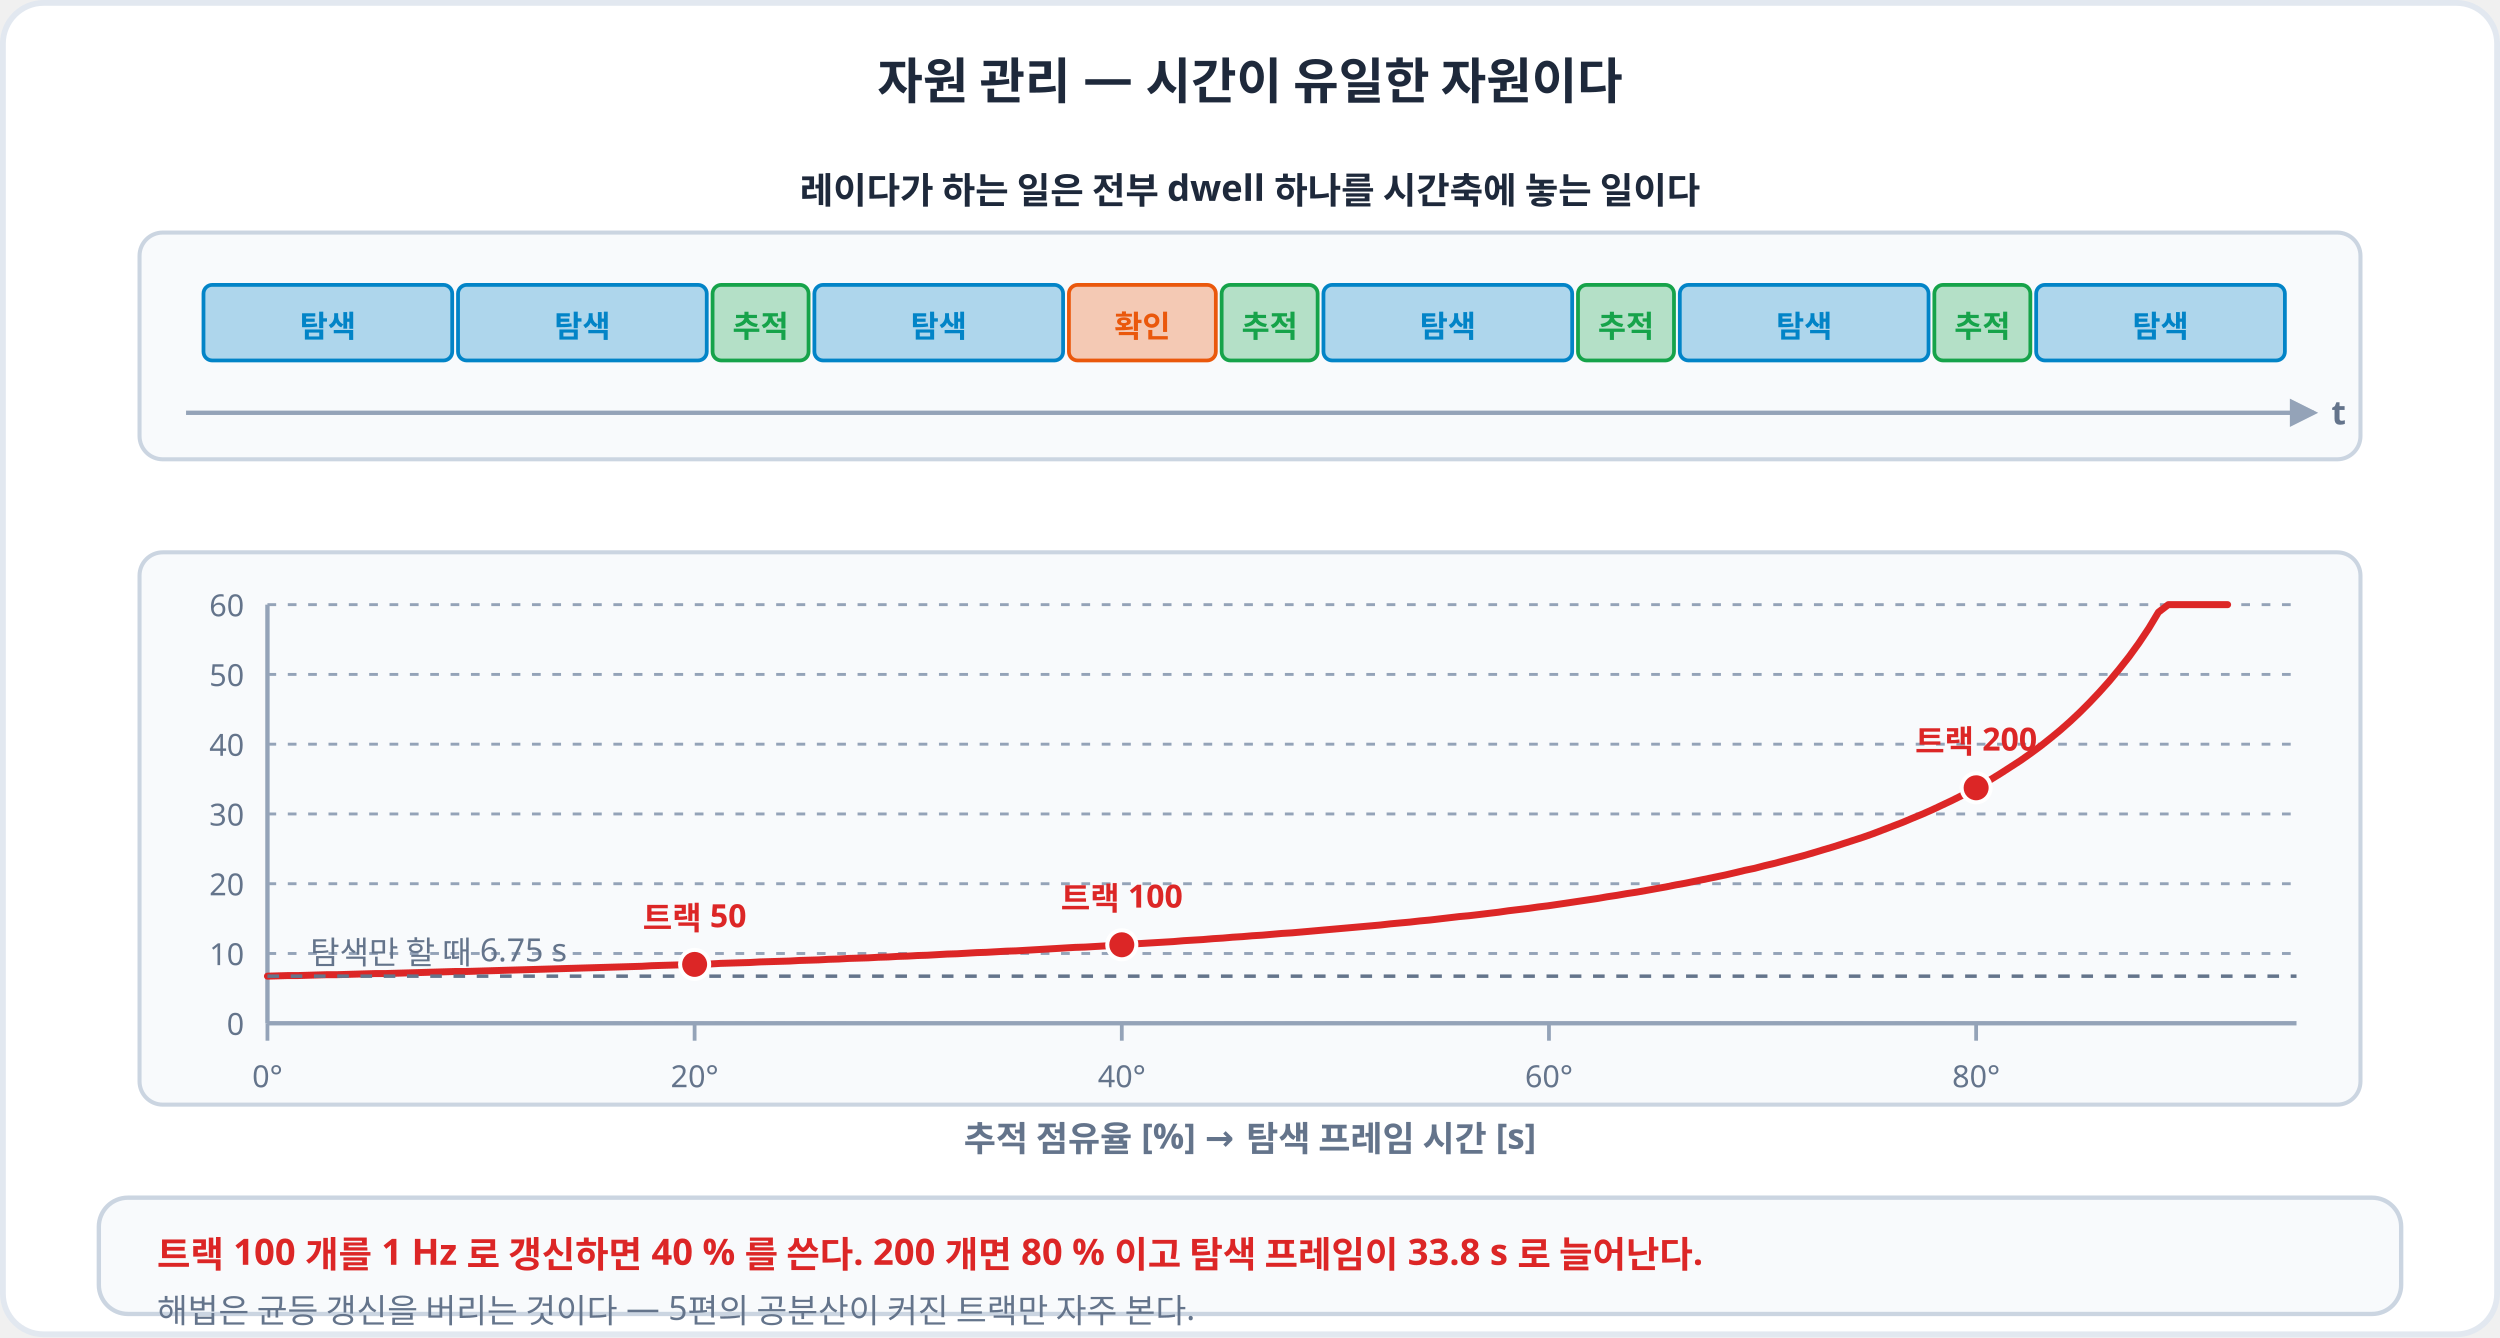
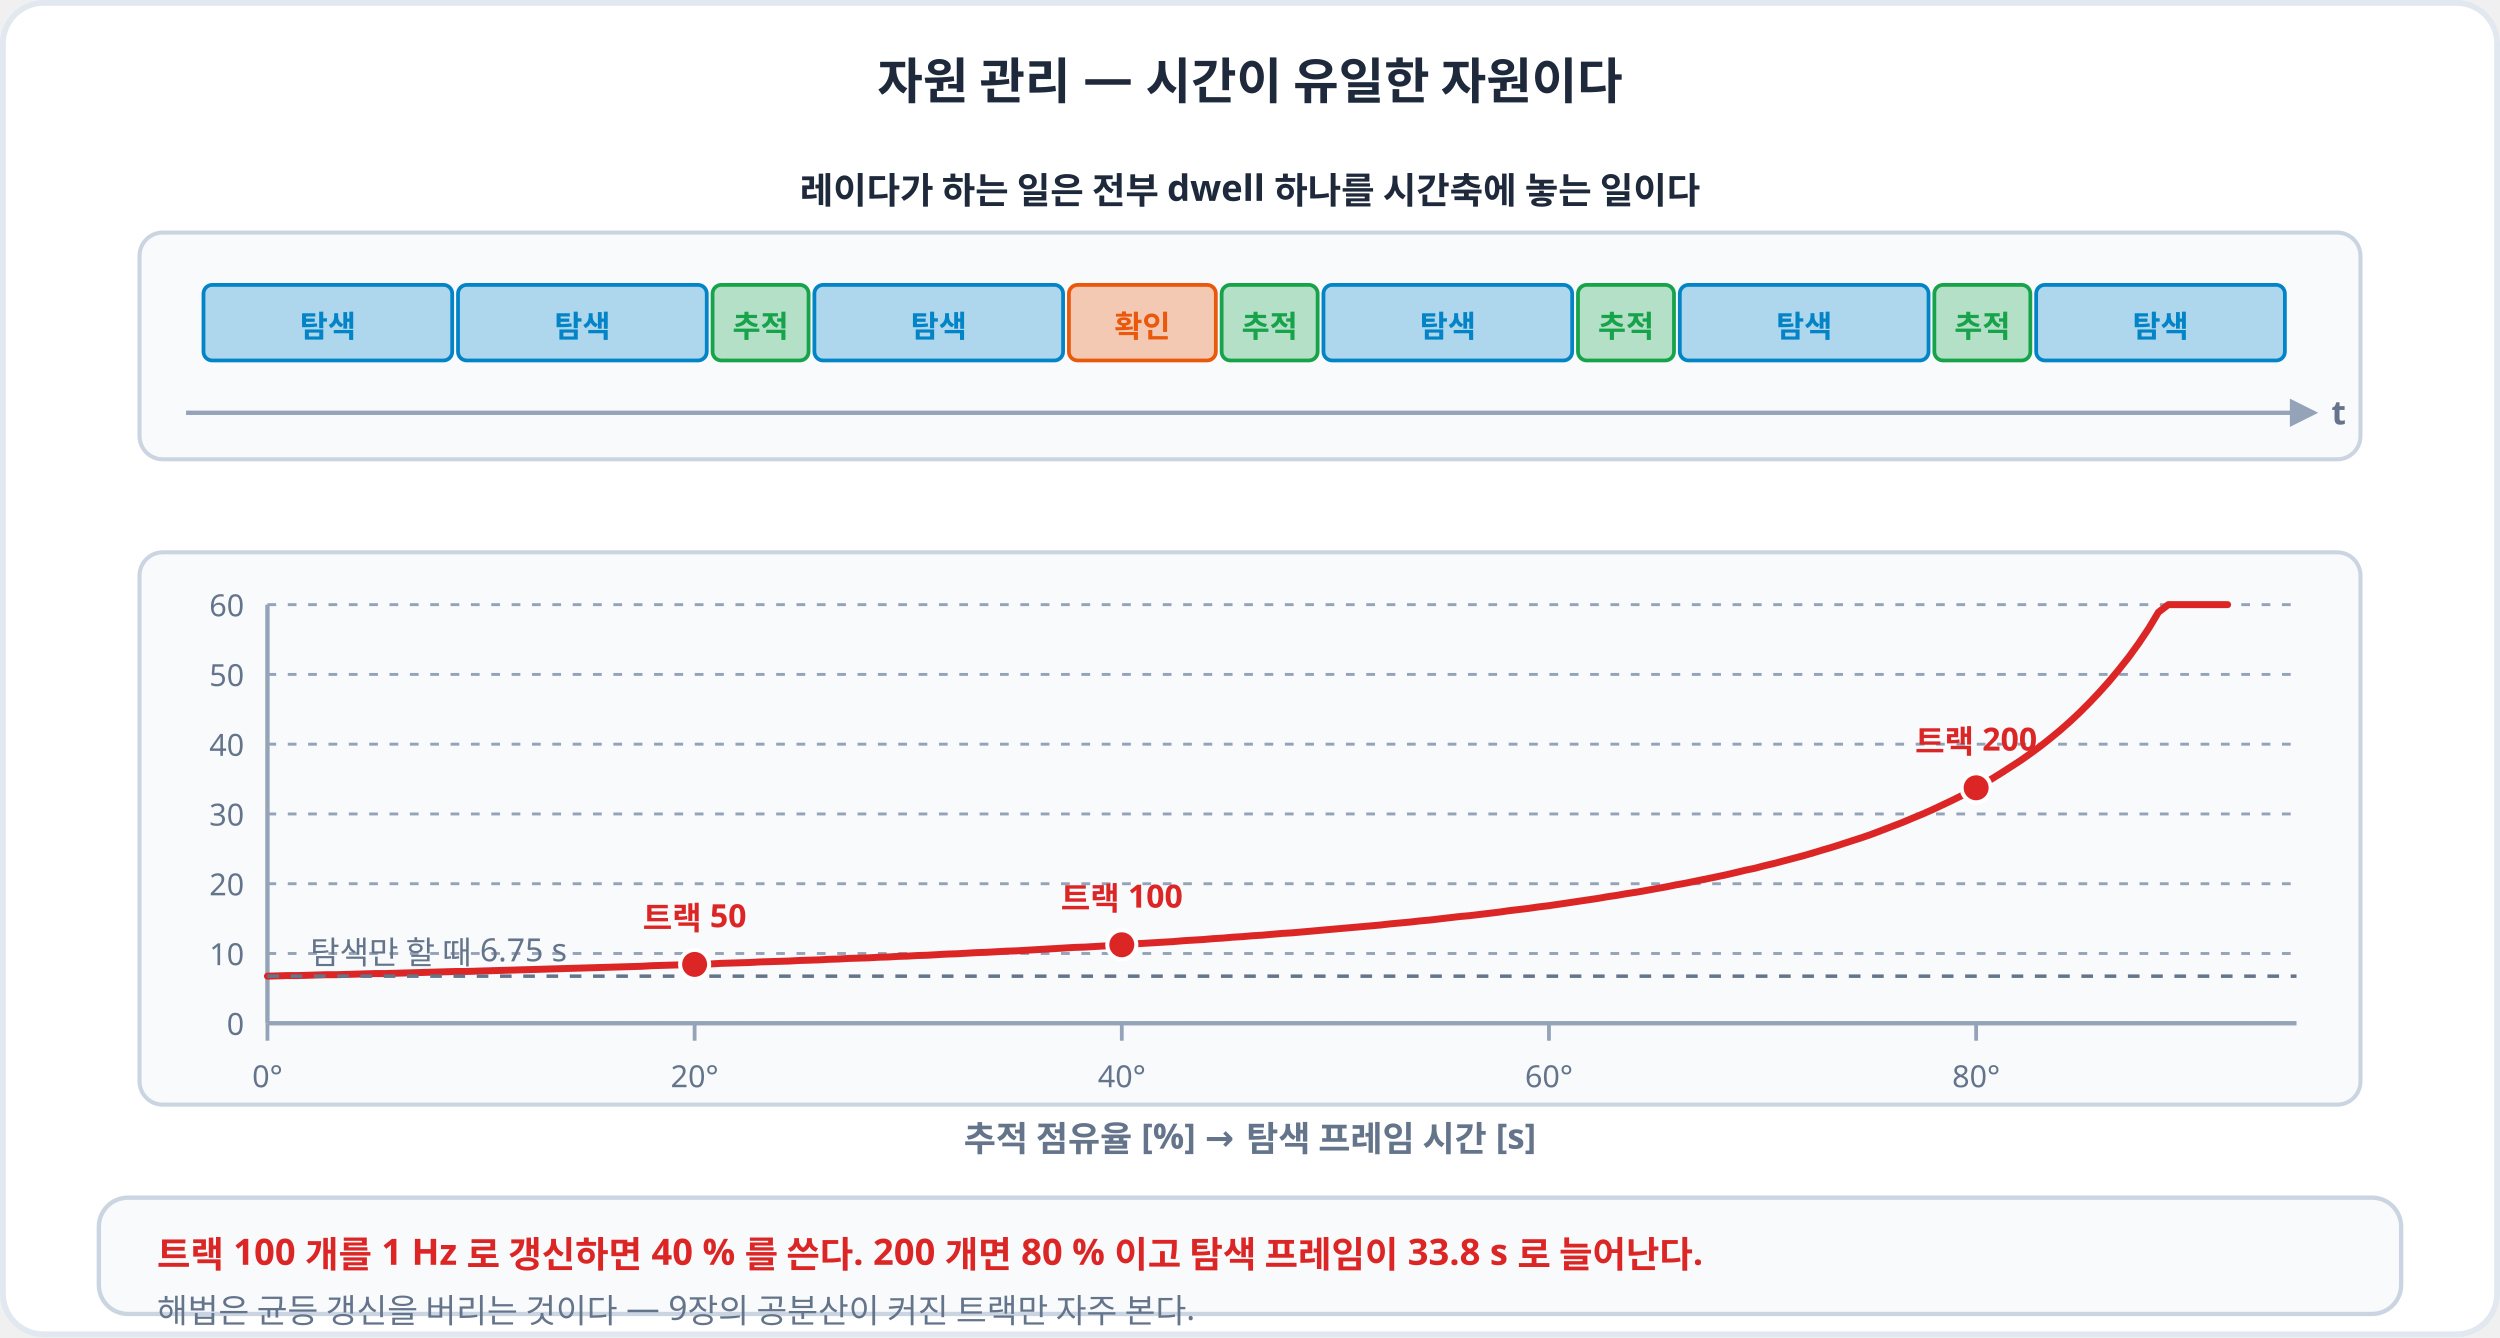
<svg xmlns="http://www.w3.org/2000/svg" viewBox="0 0 860 460" font-family="Segoe UI, Malgun Gothic, Apple SD Gothic Neo, sans-serif">
  <defs>
    <marker id="ar-blue" viewBox="0 0 10 10" refX="8.5" refY="5" markerWidth="6.5" markerHeight="6.5" orient="auto-start-reverse">
      <path d="M0,0 L10,5 L0,10 z" fill="#2563eb" />
    </marker>
    <marker id="ar-orange" viewBox="0 0 10 10" refX="8.5" refY="5" markerWidth="6.5" markerHeight="6.5" orient="auto-start-reverse">
      <path d="M0,0 L10,5 L0,10 z" fill="#ea580c" />
    </marker>
    <marker id="ar-green" viewBox="0 0 10 10" refX="8.5" refY="5" markerWidth="6.5" markerHeight="6.5" orient="auto-start-reverse">
      <path d="M0,0 L10,5 L0,10 z" fill="#16a34a" />
    </marker>
    <marker id="ar-red" viewBox="0 0 10 10" refX="8.5" refY="5" markerWidth="6.5" markerHeight="6.5" orient="auto-start-reverse">
      <path d="M0,0 L10,5 L0,10 z" fill="#dc2626" />
    </marker>
    <marker id="ar-violet" viewBox="0 0 10 10" refX="8.5" refY="5" markerWidth="6.5" markerHeight="6.5" orient="auto-start-reverse">
      <path d="M0,0 L10,5 L0,10 z" fill="#7c3aed" />
    </marker>
    <marker id="ar-mute" viewBox="0 0 10 10" refX="8.5" refY="5" markerWidth="6.5" markerHeight="6.5" orient="auto-start-reverse">
      <path d="M0,0 L10,5 L0,10 z" fill="#64748b" />
    </marker>
    <marker id="ar-axis" viewBox="0 0 10 10" refX="8.5" refY="5" markerWidth="6.5" markerHeight="6.5" orient="auto-start-reverse">
      <path d="M0,0 L10,5 L0,10 z" fill="#94a3b8" />
    </marker>
    <marker id="ar-sky" viewBox="0 0 10 10" refX="8.5" refY="5" markerWidth="6.5" markerHeight="6.5" orient="auto-start-reverse">
      <path d="M0,0 L10,5 L0,10 z" fill="#0284c7" />
    </marker>
  </defs>
  <rect x="1" y="1" width="858" height="458" rx="14" fill="#ffffff" stroke="#e2e8f0" stroke-width="2" />
  <text x="430" y="34" font-size="17" fill="#1e293b" text-anchor="middle" font-weight="700">자원 관리 — 시간이 유일한 자원이다</text>
  <rect x="48" y="80" width="764" height="78" rx="8" fill="#f8fafc" stroke="#cbd5e1" stroke-width="1.4" />
  <line x1="64" y1="142" x2="796" y2="142" stroke="#94a3b8" stroke-width="1.5" stroke-linecap="butt" marker-end="url(#ar-axis)" />
  <text x="802" y="146" font-size="11.5" fill="#64748b" text-anchor="start" font-weight="700">t</text>
  <rect x="70" y="98" width="85.561" height="26" rx="3" fill="#0284c7" stroke="#0284c7" stroke-width="1.3" fill-opacity="0.3" />
  <text x="112.78" y="116" font-size="10.5" fill="#0284c7" text-anchor="middle" font-weight="700">탐색</text>
  <rect x="157.561" y="98" width="85.561" height="26" rx="3" fill="#0284c7" stroke="#0284c7" stroke-width="1.3" fill-opacity="0.3" />
  <text x="200.341" y="116" font-size="10.5" fill="#0284c7" text-anchor="middle" font-weight="700">탐색</text>
  <rect x="245.122" y="98" width="33.024" height="26" rx="3" fill="#16a34a" stroke="#16a34a" stroke-width="1.3" fill-opacity="0.3" />
  <text x="261.634" y="116" font-size="10.5" fill="#16a34a" text-anchor="middle" font-weight="700">추적</text>
  <rect x="280.146" y="98" width="85.561" height="26" rx="3" fill="#0284c7" stroke="#0284c7" stroke-width="1.3" fill-opacity="0.3" />
  <text x="322.927" y="116" font-size="10.5" fill="#0284c7" text-anchor="middle" font-weight="700">탐색</text>
  <rect x="367.707" y="98" width="50.537" height="26" rx="3" fill="#ea580c" stroke="#ea580c" stroke-width="1.3" fill-opacity="0.3" />
  <text x="392.976" y="116" font-size="10.5" fill="#ea580c" text-anchor="middle" font-weight="700">확인</text>
  <rect x="420.244" y="98" width="33.024" height="26" rx="3" fill="#16a34a" stroke="#16a34a" stroke-width="1.3" fill-opacity="0.3" />
  <text x="436.756" y="116" font-size="10.5" fill="#16a34a" text-anchor="middle" font-weight="700">추적</text>
  <rect x="455.268" y="98" width="85.561" height="26" rx="3" fill="#0284c7" stroke="#0284c7" stroke-width="1.3" fill-opacity="0.3" />
  <text x="498.049" y="116" font-size="10.5" fill="#0284c7" text-anchor="middle" font-weight="700">탐색</text>
  <rect x="542.829" y="98" width="33.024" height="26" rx="3" fill="#16a34a" stroke="#16a34a" stroke-width="1.3" fill-opacity="0.3" />
  <text x="559.341" y="116" font-size="10.5" fill="#16a34a" text-anchor="middle" font-weight="700">추적</text>
  <rect x="577.854" y="98" width="85.561" height="26" rx="3" fill="#0284c7" stroke="#0284c7" stroke-width="1.3" fill-opacity="0.3" />
  <text x="620.634" y="116" font-size="10.5" fill="#0284c7" text-anchor="middle" font-weight="700">탐색</text>
  <rect x="665.415" y="98" width="33.024" height="26" rx="3" fill="#16a34a" stroke="#16a34a" stroke-width="1.3" fill-opacity="0.3" />
  <text x="681.927" y="116" font-size="10.5" fill="#16a34a" text-anchor="middle" font-weight="700">추적</text>
  <rect x="700.439" y="98" width="85.561" height="26" rx="3" fill="#0284c7" stroke="#0284c7" stroke-width="1.3" fill-opacity="0.3" />
  <text x="743.22" y="116" font-size="10.5" fill="#0284c7" text-anchor="middle" font-weight="700">탐색</text>
  <text x="430" y="70" font-size="12.5" fill="#1e293b" text-anchor="middle" font-weight="700">레이다가 하는 일은 전부 dwell 하나를 시간축에 놓는 일이다</text>
  <rect x="48" y="190" width="764" height="190" rx="8" fill="#f8fafc" stroke="#cbd5e1" stroke-width="1.4" />
  <line x1="92" y1="352" x2="790" y2="352" stroke="#94a3b8" stroke-width="1.5" stroke-linecap="butt" />
  <line x1="92" y1="352" x2="92" y2="208" stroke="#94a3b8" stroke-width="1.5" stroke-linecap="butt" />
  <line x1="92" y1="352" x2="790" y2="352" stroke="#94a3b8" stroke-width="1" stroke-linecap="butt" stroke-dasharray="3 4" />
  <text x="84" y="356" font-size="10.5" fill="#64748b" text-anchor="end" font-weight="400">0</text>
  <line x1="92" y1="328" x2="790" y2="328" stroke="#94a3b8" stroke-width="1" stroke-linecap="butt" stroke-dasharray="3 4" />
  <text x="84" y="332" font-size="10.5" fill="#64748b" text-anchor="end" font-weight="400">10</text>
  <line x1="92" y1="304" x2="790" y2="304" stroke="#94a3b8" stroke-width="1" stroke-linecap="butt" stroke-dasharray="3 4" />
  <text x="84" y="308" font-size="10.5" fill="#64748b" text-anchor="end" font-weight="400">20</text>
  <line x1="92" y1="280" x2="790" y2="280" stroke="#94a3b8" stroke-width="1" stroke-linecap="butt" stroke-dasharray="3 4" />
  <text x="84" y="284" font-size="10.5" fill="#64748b" text-anchor="end" font-weight="400">30</text>
  <line x1="92" y1="256" x2="790" y2="256" stroke="#94a3b8" stroke-width="1" stroke-linecap="butt" stroke-dasharray="3 4" />
  <text x="84" y="260" font-size="10.5" fill="#64748b" text-anchor="end" font-weight="400">40</text>
  <line x1="92" y1="232" x2="790" y2="232" stroke="#94a3b8" stroke-width="1" stroke-linecap="butt" stroke-dasharray="3 4" />
  <text x="84" y="236" font-size="10.5" fill="#64748b" text-anchor="end" font-weight="400">50</text>
  <line x1="92" y1="208" x2="790" y2="208" stroke="#94a3b8" stroke-width="1" stroke-linecap="butt" stroke-dasharray="3 4" />
  <text x="84" y="212" font-size="10.5" fill="#64748b" text-anchor="end" font-weight="400">60</text>
  <line x1="92" y1="352" x2="92" y2="358" stroke="#94a3b8" stroke-width="1.3" stroke-linecap="butt" />
  <text x="92" y="374" font-size="10.5" fill="#64748b" text-anchor="middle" font-weight="400">0°</text>
  <line x1="238.947" y1="352" x2="238.947" y2="358" stroke="#94a3b8" stroke-width="1.3" stroke-linecap="butt" />
  <text x="238.947" y="374" font-size="10.5" fill="#64748b" text-anchor="middle" font-weight="400">20°</text>
  <line x1="385.895" y1="352" x2="385.895" y2="358" stroke="#94a3b8" stroke-width="1.3" stroke-linecap="butt" />
  <text x="385.895" y="374" font-size="10.5" fill="#64748b" text-anchor="middle" font-weight="400">40°</text>
  <line x1="532.842" y1="352" x2="532.842" y2="358" stroke="#94a3b8" stroke-width="1.3" stroke-linecap="butt" />
  <text x="532.842" y="374" font-size="10.5" fill="#64748b" text-anchor="middle" font-weight="400">60°</text>
  <line x1="679.789" y1="352" x2="679.789" y2="358" stroke="#94a3b8" stroke-width="1.3" stroke-linecap="butt" />
  <text x="679.789" y="374" font-size="10.5" fill="#64748b" text-anchor="middle" font-weight="400">80°</text>
  <path d="M92.0,335.8 L95.4,335.7 L98.8,335.6 L102.2,335.6 L105.6,335.5 L108.9,335.4 L112.3,335.3 L115.7,335.3 L119.1,335.2 L122.5,335.1 L125.9,335.0 L129.3,334.9 L132.7,334.9 L136.0,334.8 L139.4,334.7 L142.8,334.6 L146.2,334.5 L149.6,334.4 L153.0,334.3 L156.4,334.2 L159.8,334.2 L163.2,334.1 L166.5,334.0 L169.9,333.9 L173.3,333.8 L176.7,333.7 L180.1,333.6 L183.5,333.5 L186.9,333.4 L190.3,333.3 L193.6,333.2 L197.0,333.1 L200.4,333.0 L203.8,332.9 L207.2,332.8 L210.6,332.7 L214.0,332.6 L217.4,332.5 L220.8,332.4 L224.1,332.2 L227.5,332.1 L230.9,332.0 L234.3,331.9 L237.7,331.8 L241.1,331.7 L244.5,331.6 L247.9,331.4 L251.2,331.3 L254.6,331.2 L258.0,331.1 L261.4,330.9 L264.8,330.8 L268.2,330.7 L271.6,330.6 L275.0,330.4 L278.4,330.3 L281.7,330.2 L285.1,330.0 L288.5,329.9 L291.9,329.7 L295.3,329.6 L298.7,329.5 L302.1,329.3 L305.5,329.2 L308.8,329.0 L312.2,328.9 L315.6,328.7 L319.0,328.6 L322.4,328.4 L325.8,328.2 L329.2,328.1 L332.6,327.9 L336.0,327.7 L339.3,327.6 L342.7,327.4 L346.1,327.2 L349.5,327.1 L352.9,326.9 L356.3,326.7 L359.7,326.5 L363.1,326.3 L366.4,326.1 L369.8,325.9 L373.2,325.8 L376.6,325.6 L380.0,325.4 L383.4,325.2 L386.8,324.9 L390.2,324.7 L393.6,324.5 L396.9,324.3 L400.3,324.1 L403.7,323.9 L407.1,323.6 L410.5,323.4 L413.9,323.2 L417.3,322.9 L420.7,322.7 L424.0,322.4 L427.4,322.2 L430.8,321.9 L434.2,321.7 L437.6,321.4 L441.0,321.1 L444.4,320.9 L447.8,320.6 L451.2,320.3 L454.5,320.0 L457.9,319.7 L461.3,319.4 L464.7,319.1 L468.1,318.8 L471.5,318.5 L474.9,318.2 L478.3,317.8 L481.6,317.5 L485.0,317.2 L488.4,316.8 L491.8,316.5 L495.2,316.1 L498.6,315.7 L502.0,315.3 L505.4,315.0 L508.8,314.6 L512.1,314.2 L515.5,313.8 L518.9,313.3 L522.3,312.9 L525.7,312.5 L529.1,312.0 L532.5,311.6 L535.9,311.1 L539.3,310.6 L542.6,310.1 L546.0,309.6 L549.4,309.1 L552.8,308.5 L556.2,308.0 L559.6,307.4 L563.0,306.9 L566.4,306.3 L569.7,305.7 L573.1,305.1 L576.5,304.4 L579.9,303.8 L583.3,303.1 L586.7,302.4 L590.1,301.7 L593.5,301.0 L596.9,300.2 L600.2,299.4 L603.6,298.7 L607.0,297.8 L610.4,297.0 L613.8,296.1 L617.2,295.2 L620.6,294.3 L624.0,293.3 L627.3,292.3 L630.7,291.3 L634.1,290.2 L637.5,289.1 L640.9,288.0 L644.3,286.8 L647.7,285.5 L651.1,284.2 L654.5,282.9 L657.8,281.5 L661.2,280.1 L664.6,278.6 L668.0,277.0 L671.4,275.4 L674.8,273.7 L678.2,271.9 L681.6,270.0 L684.9,268.1 L688.3,266.0 L691.7,263.8 L695.1,261.6 L698.5,259.2 L701.9,256.7 L705.3,254.0 L708.7,251.2 L712.1,248.2 L715.4,245.1 L718.8,241.7 L722.2,238.1 L725.6,234.3 L729.0,230.2 L732.4,225.9 L735.8,221.2 L739.2,216.1 L742.5,210.6 L745.9,208.0 L749.3,208.0 L752.7,208.0 L756.1,208.0 L759.5,208.0 L762.9,208.0 L766.3,208.0" fill="none" stroke="#dc2626" stroke-width="2.4" stroke-linecap="round" stroke-linejoin="round" />
  <line x1="92" y1="335.8" x2="790" y2="335.8" stroke="#64748b" stroke-width="1.2" stroke-linecap="butt" stroke-dasharray="4 4" />
  <text x="106.695" y="331.6" font-size="11" fill="#64748b" text-anchor="start" font-weight="400">탐색만 할 때 6.75 s</text>
  <circle cx="238.947" cy="331.75" r="5" fill="#dc2626" stroke="#ffffff" stroke-width="1.4" />
  <text x="238.947" y="319.75" font-size="11" fill="#dc2626" text-anchor="middle" font-weight="700">트랙 50</text>
  <circle cx="385.895" cy="325" r="5" fill="#dc2626" stroke="#ffffff" stroke-width="1.4" />
  <text x="385.895" y="313" font-size="11" fill="#dc2626" text-anchor="middle" font-weight="700">트랙 100</text>
  <circle cx="679.789" cy="271" r="5" fill="#dc2626" stroke="#ffffff" stroke-width="1.4" />
  <text x="679.789" y="259" font-size="11" fill="#dc2626" text-anchor="middle" font-weight="700">트랙 200</text>
  <text x="430" y="396" font-size="12" fill="#64748b" text-anchor="middle" font-weight="700">추적 점유율 [%]   →   탐색 프레임 시간 [s]</text>
  <rect x="34" y="412" width="792" height="40" rx="10" fill="#f8fafc" stroke="#cbd5e1" stroke-width="1.5" />
  <text x="54" y="436" font-size="12.5" fill="#dc2626" text-anchor="start" font-weight="700">트랙 100 개를 1 Hz 로 갱신하면 40 % 를 쓴다. 200 개면 80 % 이고 탐색 프레임이 33.8 s 로 늘어난다.</text>
-   <text x="54" y="455" font-size="11.5" fill="#64748b" text-anchor="start" font-weight="400">해법은 균등 갱신을 버리는 것이다 — 5편의 공분산이 커진 트랙만 자주 본다.</text>
+   <text x="54" y="455" font-size="11.5" fill="#64748b" text-anchor="start" font-weight="400">해법은 균등 갱신을 버리는 것이다 — 9장의 공분산이 커진 트랙만 자주 본다.</text>
</svg>
